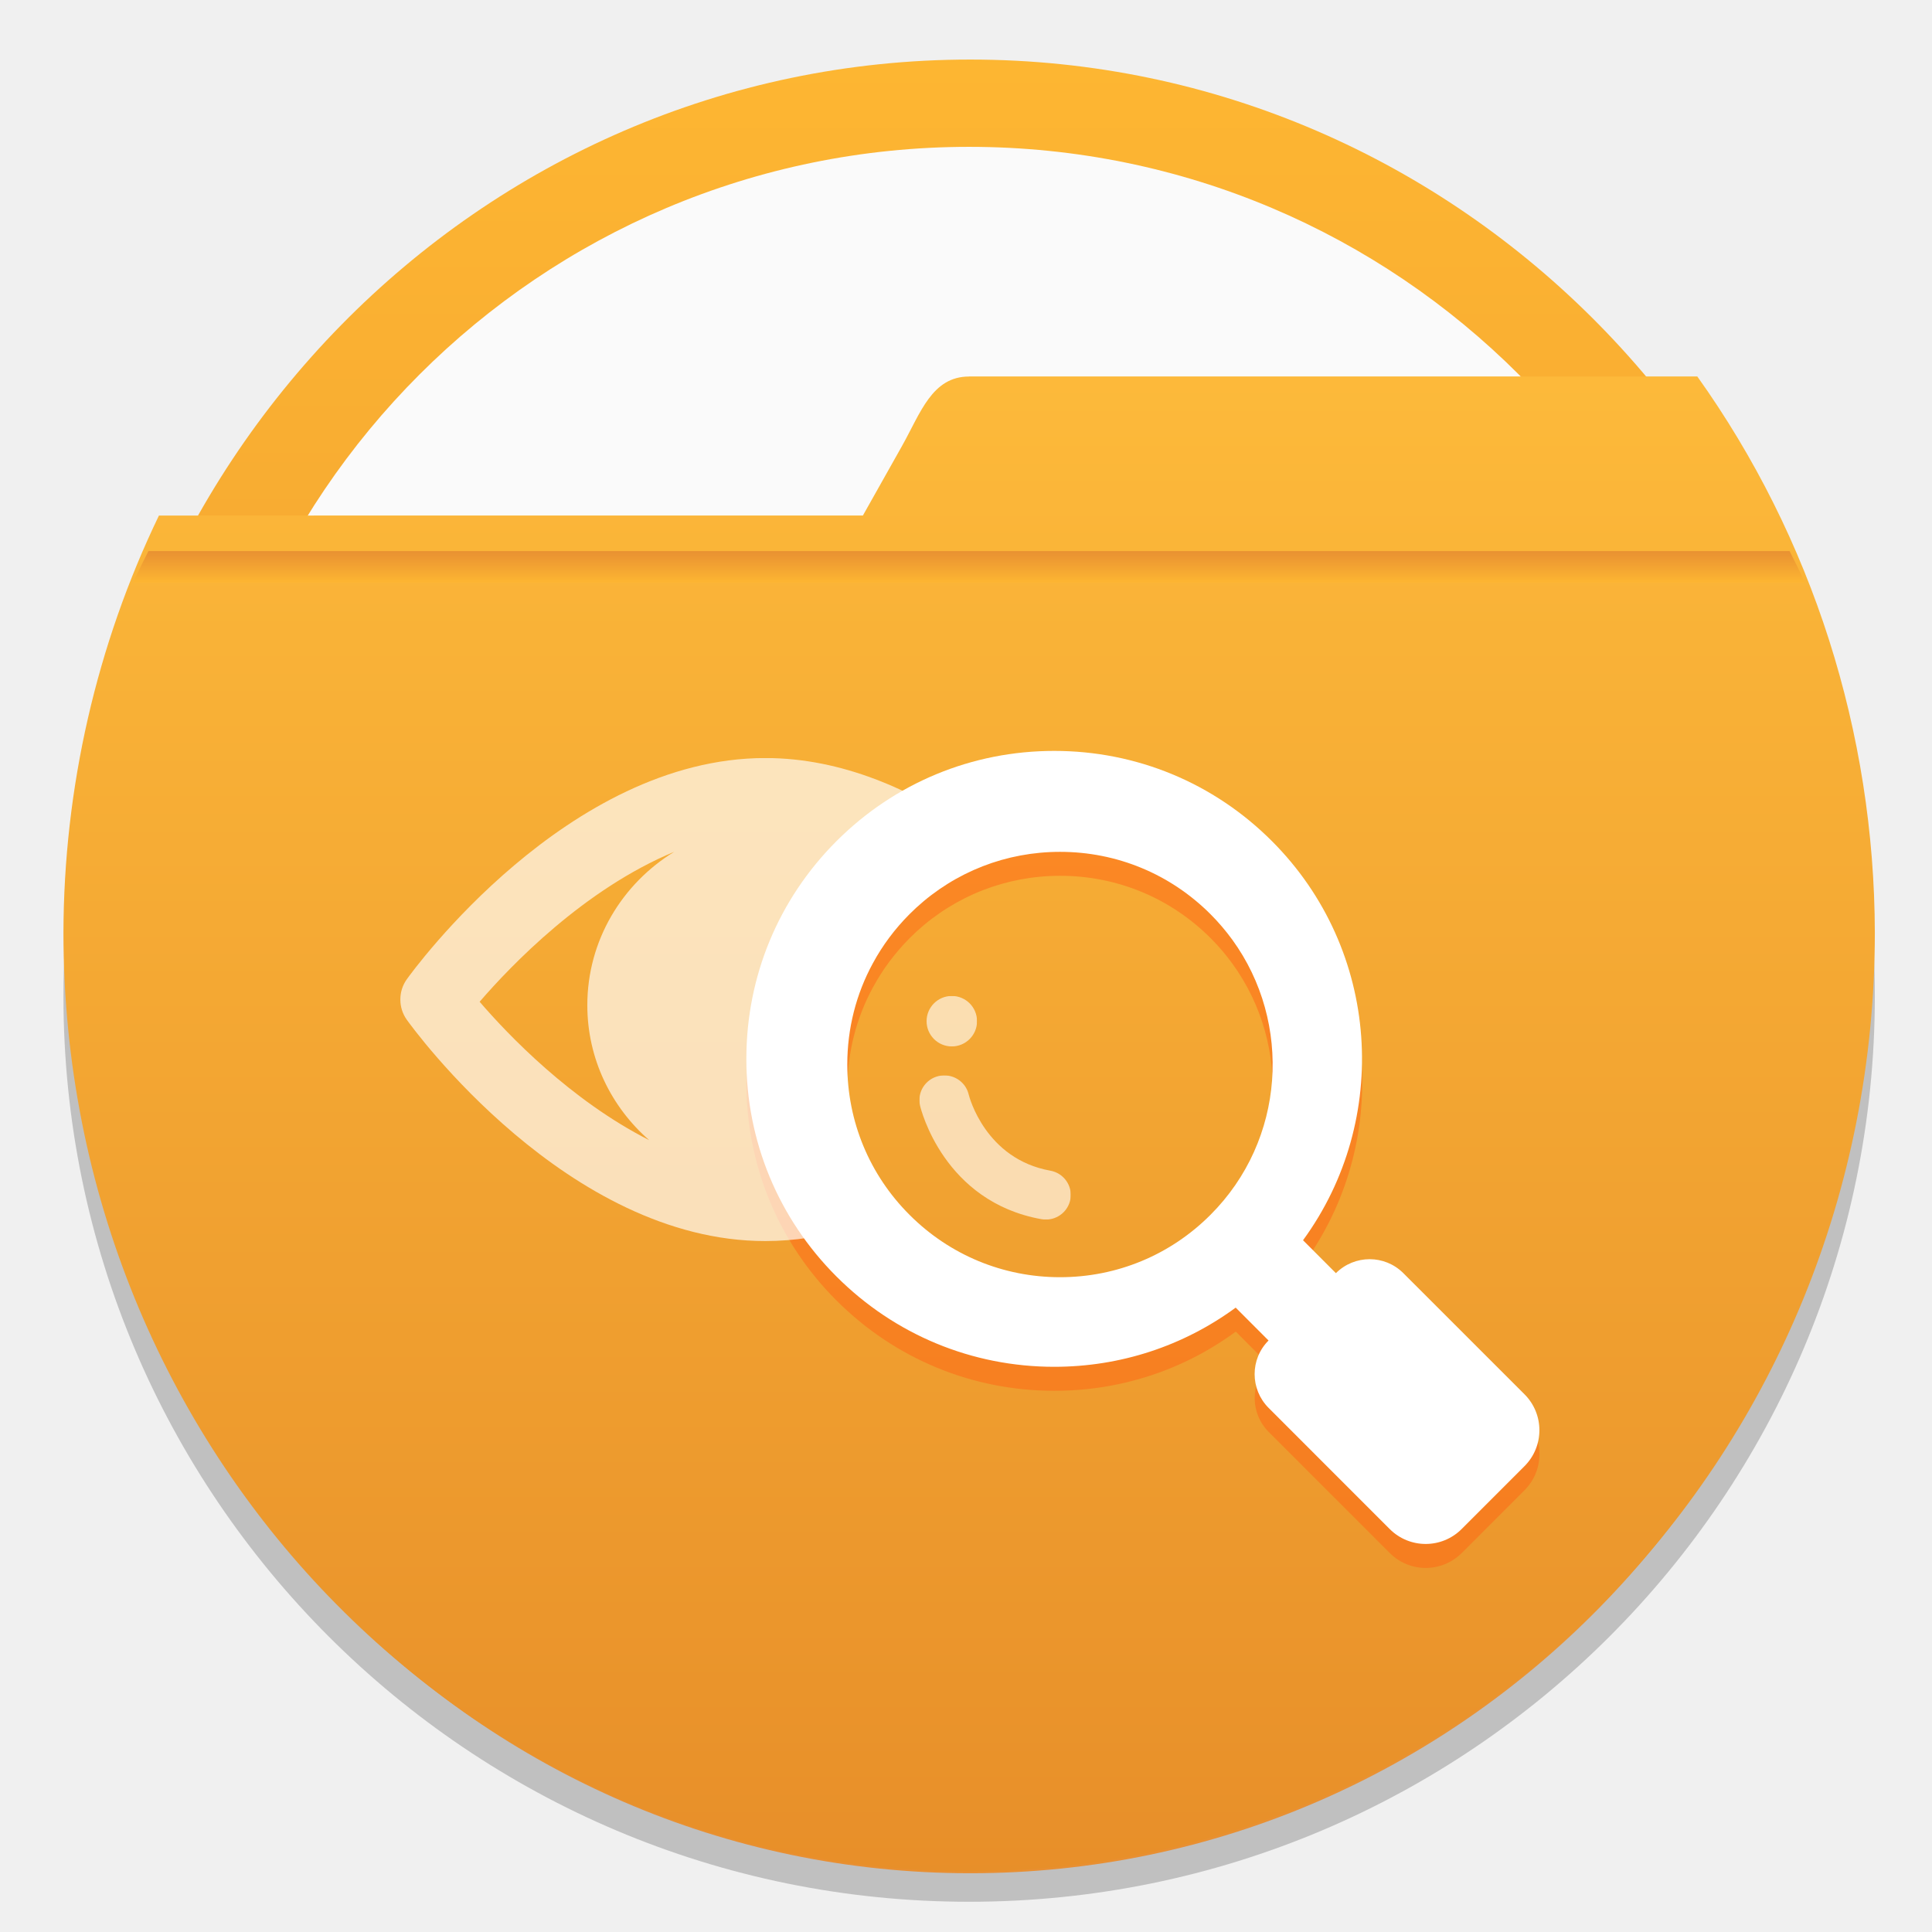
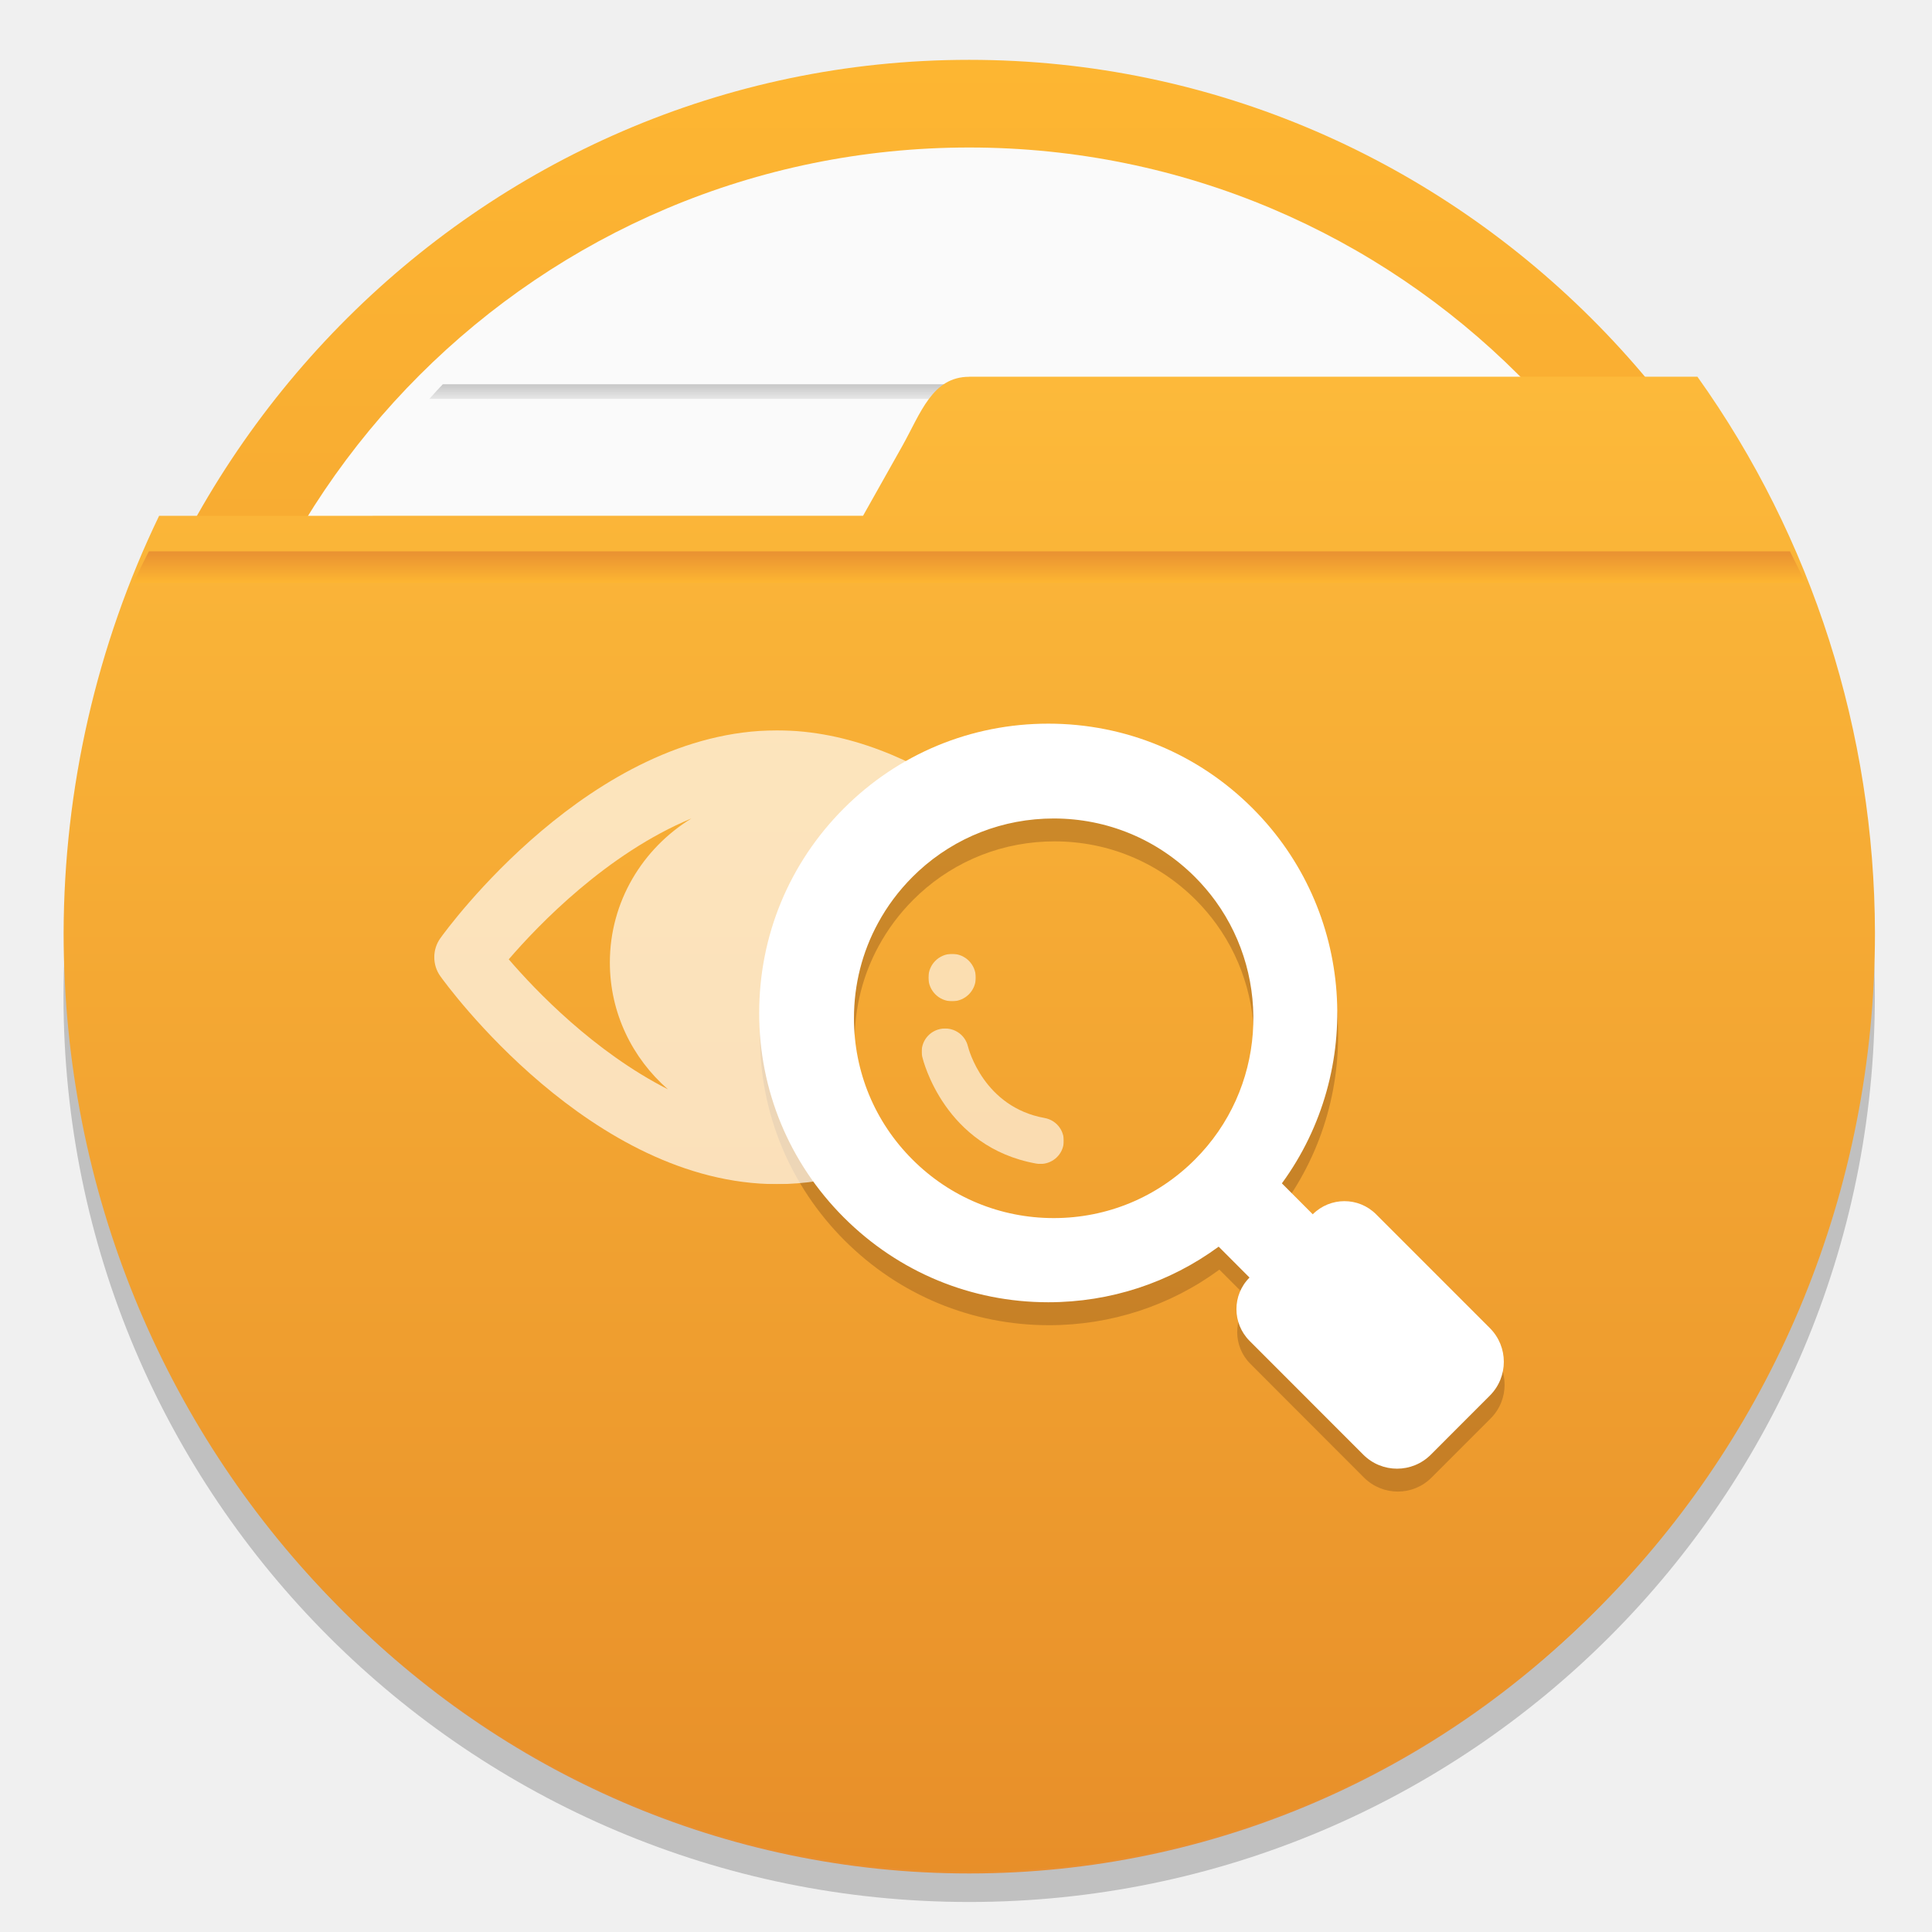
<svg xmlns="http://www.w3.org/2000/svg" xmlns:xlink="http://www.w3.org/1999/xlink" width="64" height="64" version="1.1" viewBox="0 0 16.933 16.933">
  <defs>
-     <clipPath id="e">
-       <path d="m0 1337h1028v-1337h-1028z" />
-     </clipPath>
-     <clipPath id="d">
-       <path d="m643.08 355.8h39.287v-33.32h-39.287z" />
-     </clipPath>
-     <clipPath id="c">
-       <path d="m678.88 333.92h10.444v-9.946h-10.444z" />
-     </clipPath>
-     <clipPath id="a">
-       <path d="m679.38 339.39h3.482v-3.481h-3.482z" />
-     </clipPath>
-     <linearGradient id="g" x1="16.721" x2="16.721" y1="279.38" y2="297.64" gradientTransform="matrix(.98129 0 0 1 -7.7351 -280.08)" gradientUnits="userSpaceOnUse" xlink:href="#b" />
    <linearGradient id="b">
      <stop stop-color="#ffb932" offset="0" />
      <stop stop-color="#e68c32" offset="1" />
    </linearGradient>
-     <linearGradient id="h" x1="19.27" x2="19.27" y1="281.99" y2="297.35" gradientTransform="translate(-10.848 -280.08)" gradientUnits="userSpaceOnUse">
+     <linearGradient id="linearGradient677234" x1="16.721" x2="16.721" y1="279.38" y2="297.64" gradientTransform="matrix(.9813 0 0 1 175.02 -27.542)" gradientUnits="userSpaceOnUse" xlink:href="#b" />
+     <linearGradient id="linearGradient15409" x1="10.798" x2="10.798" y1="282.88" y2="283.29" gradientTransform="matrix(1.0543 0 0 .55499 4.1087 128.14)" gradientUnits="userSpaceOnUse" xlink:href="#linearGradient991" />
+     <linearGradient id="linearGradient991">
+       <stop stop-color="#969696" offset="0" />
+       <stop stop-color="#e6e6e6" stop-opacity=".902" offset="1" />
+     </linearGradient>
+     <linearGradient id="linearGradient15411" x1="8.817" x2="8.817" y1="293.7" y2="294.12" gradientTransform="matrix(.94579 0 0 .555 7.7176 133.01)" gradientUnits="userSpaceOnUse" xlink:href="#linearGradient991" />
+     <linearGradient id="linearGradient15413" x1="7.998" x2="7.998" y1="284.98" y2="285.41" gradientTransform="matrix(.94579 0 0 .555 7.9256 129.13)" gradientUnits="userSpaceOnUse" xlink:href="#linearGradient991" />
+     <linearGradient id="linearGradient15415" x1="8.764" x2="8.764" y1="287.18" y2="287.64" gradientTransform="matrix(.94579 0 0 .555 7.919 130.1)" gradientUnits="userSpaceOnUse" xlink:href="#linearGradient991" />
+     <linearGradient id="linearGradient15417" x1="8.318" x2="8.318" y1="289.36" y2="289.81" gradientTransform="matrix(.94579 0 0 .555 7.901 131.07)" gradientUnits="userSpaceOnUse" xlink:href="#linearGradient991" />
+     <linearGradient id="linearGradient15419" x1="8.255" x2="8.255" y1="291.55" y2="291.96" gradientTransform="matrix(.94579 0 0 .55502 8.0111 132.03)" gradientUnits="userSpaceOnUse" xlink:href="#linearGradient991" />
+     <linearGradient id="linearGradient677248" x1="19.27" x2="19.27" y1="281.99" y2="297.35" gradientTransform="translate(171.92,-27.542)" gradientUnits="userSpaceOnUse">
      <stop stop-color="#ffbe3c" offset="0" />
      <stop stop-color="#e68c28" offset="1" />
    </linearGradient>
-     <linearGradient id="j" x1="-6.174" x2="-6.174" y1="-126.08" y2="-126.7" gradientTransform="matrix(.54036 0 0 .54036 11.594 73.26)" gradientUnits="userSpaceOnUse" xlink:href="#b" />
+     <linearGradient id="linearGradient677250" x1="-6.174" x2="-6.174" y1="-126.08" y2="-126.7" gradientTransform="matrix(.54037 0 0 .54037 194.36 325.8)" gradientUnits="userSpaceOnUse" xlink:href="#b" />
+     <clipPath id="e-2">
+       <path d="m0 1337h1028v-1337h-1028z" />
+     </clipPath>
+     <clipPath id="d-4">
+       <path d="m643.08 355.8h39.287v-33.32h-39.287z" />
+     </clipPath>
+     <clipPath id="c-27">
+       <path d="m678.88 333.92h10.444v-9.946h-10.444z" />
+     </clipPath>
+     <clipPath id="a-51">
+       <path d="m679.38 339.39h3.482v-3.481h-3.482z" />
+     </clipPath>
  </defs>
-   <circle cx="8.494" cy="8.73" r="7.938" opacity=".2" stroke-width=".14" />
-   <circle cx="-330.36" cy="-328.39" r="0" fill="#5e4aa6" stroke-width=".265" />
-   <ellipse cx="8.504" cy="8.47" rx="7.799" ry="7.948" fill="url(#g)" stroke-width="1.19" style="paint-order:stroke markers fill" />
-   <circle cx="8.494" cy="8.1" r="6.813" fill="#fafafa" stroke-width=".858" style="paint-order:normal" />
-   <path d="m8.493 3.3c-0.325 7.9e-4 -0.424 0.318-0.588 0.61l-0.342 0.608-6.17 5.3e-4a7.938 8.227 0 0 0-0.837 3.656 7.938 8.227 0 0 0 7.938 8.227 7.938 8.227 0 0 0 7.938-8.227 7.938 8.227 0 0 0-1.556-4.875h-6.382z" fill="url(#h)" stroke-width="1.131" style="paint-order:stroke markers fill" />
-   <path d="m1.301 4.83c-0.046 0.091-0.092 0.183-0.134 0.275h14.652c-0.041-0.093-0.09-0.184-0.134-0.275z" fill="url(#j)" stroke-width=".143" />
-   <path d="m10.61 10.858c-0.352 0.352-0.82 0.546-1.318 0.546-0.498 0-0.967-0.195-1.319-0.546-0.352-0.351-0.546-0.82-0.546-1.318 0-0.315 0.078-0.619 0.225-0.888 0.085-0.157 0.193-0.301 0.321-0.43 0.019-0.019 0.038-0.037 0.057-0.055 0.345-0.317 0.79-0.491 1.262-0.491 0.498 0 0.966 0.194 1.318 0.546 0.071 0.071 0.135 0.146 0.192 0.225 0.528 0.728 0.464 1.755-0.192 2.411m2.753 1.573-1.062-1.062c-0.163-0.163-0.427-0.163-0.59 0v7.67e-4l-0.289-0.289c0.771-1.054 0.68-2.546-0.273-3.498-0.509-0.51-1.187-0.791-1.908-0.791-0.721 0-1.399 0.281-1.909 0.791-0.51 0.51-0.79 1.187-0.79 1.908-7.624e-4 0.721 0.28 1.399 0.79 1.908 0.51 0.51 1.188 0.791 1.909 0.791 0.58 0 1.132-0.182 1.59-0.519l0.288 0.289h-5.08e-4c-0.163 0.163-0.162 0.427 5.08e-4 0.59l1.062 1.062c0.174 0.174 0.455 0.174 0.63 0l0.551-0.551c0.174-0.174 0.174-0.456 3.8e-4 -0.63" fill="#ff6414" opacity=".5" stroke-width="1.051" />
-   <g transform="matrix(.12706 0 0 -.12706 -78.201 51.852)">
-     <g clip-path="url(#e)">
-       <g clip-path="url(#d)" opacity=".665">
-         <g transform="translate(648.55,338.99)">
-           <path d="m0 0c2.161 2.507 7.198 7.761 13.427 10.347-3.602-2.205-5.999-6.121-5.999-10.584 0-3.7 1.649-7.024 4.266-9.308-5.425 2.754-9.74 7.272-11.694 9.545m22.483-12.244c-1.727 2.549-2.658 5.559-2.658 8.719 0 4.126 1.448 8.152 4.465 10.925 2.923 2.689 7.358 4.29 9.527 4.468-3.971 2.736-8.815 4.944-14.112 4.944-13.649 0-24.284-14.641-24.729-15.261-0.595-0.834-0.595-1.961 0-2.793 0.445-0.62 11.08-15.265 24.729-15.265 2.038 0 4.009 0.328 5.882 0.885-0.448 0.366-0.883 0.752-1.297 1.174-0.677 0.683-1.277 1.421-1.807 2.204" fill="#fff" />
-         </g>
-       </g>
-       <g clip-path="url(#c)" opacity=".618">
-         <g transform="translate(687.91,327.34)">
-           <path d="m0 0c-4.463 0.805-5.583 5.069-5.629 5.268-0.224 0.91-1.139 1.469-2.066 1.26-0.926-0.214-1.5-1.129-1.286-2.042 0.063-0.269 1.641-6.626 8.369-7.833 0.104-0.018 0.205-0.028 0.312-0.028 0.813 0 1.538 0.576 1.69 1.401 0.168 0.918-0.452 1.808-1.39 1.974" fill="#fff" />
-         </g>
-       </g>
-       <g transform="translate(698.96,324.29)">
-         <path d="m0 0c-2.771-2.773-6.455-4.3-10.375-4.3-3.921 0-7.611 1.531-10.379 4.3-2.771 2.766-4.296 6.454-4.296 10.372 0 2.482 0.612 4.873 1.768 6.989 0.667 1.232 1.515 2.368 2.528 3.384 0.149 0.149 0.298 0.291 0.45 0.433 2.716 2.495 6.219 3.863 9.929 3.863 3.92 0 7.604-1.527 10.375-4.296 0.557-0.557 1.062-1.152 1.512-1.77 4.153-5.73 3.655-13.815-1.512-18.975m21.666-12.378-8.362 8.36c-1.285 1.281-3.358 1.281-4.646 0v-6e-3l-2.271 2.274c6.066 8.299 5.348 20.037-2.145 27.531-4.008 4.014-9.345 6.223-15.016 6.223-5.674 0-11.006-2.209-15.02-6.223-4.012-4.014-6.218-9.344-6.218-15.017-6e-3 -5.674 2.206-11.007 6.218-15.018 4.011-4.01 9.346-6.226 15.02-6.226 4.561 0 8.906 1.433 12.516 4.082l2.268-2.271h-4e-3c-1.281-1.28-1.274-3.36 4e-3 -4.644l8.359-8.361c1.371-1.368 3.584-1.368 4.956 0l4.338 4.34c1.371 1.372 1.371 3.587 3e-3 4.956" fill="#fff" />
-       </g>
-       <g clip-path="url(#a)" opacity=".618">
-         <g transform="translate(679.38,337.65)">
-           <path d="m0 0c0-0.961 0.779-1.741 1.741-1.741 0.961 0 1.74 0.78 1.74 1.741s-0.779 1.741-1.74 1.741c-0.962 0-1.741-0.78-1.741-1.741" fill="#fff" />
+   <g transform="matrix(.99997 0 0 .99997 -182.76 -252.53)">
+     <circle cx="191.26" cy="261.27" r="7.938" opacity=".2" stroke-width=".14" />
+     <ellipse cx="191.26" cy="261.01" rx="7.799" ry="7.948" fill="url(#linearGradient677234)" stroke-width="1.19" style="paint-order:stroke markers fill" />
+     <g transform="matrix(.85834 0 0 .85834 177.59 11.133)">
+       <circle cx="15.926" cy="290.69" r="7.938" fill="#fafafa" style="paint-order:normal" />
+       <path d="m10.551 285.17c-0.042 0.044-0.079 0.084-0.137 0.149l11.024 9.8e-4c-0.059-0.061-0.086-0.092-0.141-0.15z" fill="url(#linearGradient15409)" opacity=".6" style="paint-order:normal" />
+       <path d="m10.431 296.06c0.049 0.052 0.081 0.091 0.135 0.15h10.72c0.05-0.056 0.075-0.086 0.134-0.15z" fill="url(#linearGradient15411)" opacity=".6" style="paint-order:normal" />
+       <path d="m9.139 287.33c-0.022 0.052-0.037 0.089-0.066 0.15h13.708c-0.024-0.05-0.046-0.101-0.068-0.15z" fill="url(#linearGradient15413)" opacity=".6" style="paint-order:normal" />
+       <path d="m8.52 289.52c-0.01 0.049-0.016 0.1-0.025 0.15h14.862c-0.009-0.05-0.015-0.101-0.026-0.15z" fill="url(#linearGradient15415)" opacity=".6" style="paint-order:normal" />
+       <path d="m8.494 291.7c0.009 0.05 0.017 0.1 0.027 0.15h14.811c0.009-0.054 0.017-0.097 0.025-0.15z" fill="url(#linearGradient15417)" opacity=".6" style="paint-order:normal" />
+       <path d="m9.077 293.88c0.022 0.053 0.04 0.093 0.065 0.15h13.57c0.023-0.051 0.037-0.08 0.069-0.15z" fill="url(#linearGradient15419)" opacity=".6" style="paint-order:normal" />
+     </g>
+     <path d="m191.26 255.84c-0.325 8e-4 -0.424 0.318-0.588 0.61l-0.342 0.608-6.17 5.3e-4a7.938 8.227 0 0 0-0.837 3.656 7.938 8.227 0 0 0 7.938 8.227 7.938 8.227 0 0 0 7.938-8.227 7.938 8.227 0 0 0-1.556-4.875h-6.382z" fill="url(#linearGradient677248)" stroke-width="1.131" style="paint-order:stroke markers fill" />
+     <path d="m184.07 257.37c-0.046 0.091-0.092 0.183-0.134 0.275h14.652c-0.041-0.093-0.09-0.184-0.134-0.275z" fill="url(#linearGradient677250)" stroke-width=".143" />
+     <g transform="translate(86.955,31.221)">
+       <path d="m106.29 231.68c-0.331 0.331-0.77 0.513-1.238 0.513-0.468 0-0.908-0.183-1.238-0.513-0.331-0.33-0.513-0.77-0.513-1.238 0-0.296 0.073-0.582 0.211-0.834 0.08-0.147 0.181-0.283 0.302-0.404 0.018-0.018 0.036-0.035 0.054-0.052 0.324-0.298 0.742-0.461 1.185-0.461 0.468 0 0.907 0.182 1.238 0.513 0.067 0.067 0.127 0.138 0.18 0.211 0.495 0.684 0.436 1.649-0.18 2.265m2.585 1.478-0.998-0.998c-0.153-0.153-0.401-0.153-0.554 0v7.2e-4l-0.271-0.271c0.724-0.991 0.638-2.392-0.256-3.287-0.478-0.479-1.115-0.743-1.792-0.743-0.677 0-1.313 0.264-1.792 0.743-0.479 0.479-0.742 1.115-0.742 1.793-7.1e-4 0.677 0.263 1.314 0.742 1.793 0.479 0.479 1.115 0.743 1.792 0.743 0.544 0 1.063-0.171 1.493-0.487l0.271 0.271h-4.8e-4c-0.153 0.153-0.152 0.401 4.8e-4 0.554l0.997 0.998c0.164 0.163 0.428 0.163 0.591 0l0.518-0.518c0.164-0.164 0.164-0.428 3.5e-4 -0.592" fill="#a0641e" opacity=".5" stroke-width=".987" />
+       <g transform="matrix(.11931 0 0 -.11937 22.891 270.19)">
+         <g clip-path="url(#e-2)">
+           <g clip-path="url(#d-4)" opacity=".665">
+             <g transform="translate(648.55,338.99)">
+               <path d="m0 0c2.161 2.507 7.198 7.761 13.427 10.347-3.602-2.205-5.999-6.121-5.999-10.584 0-3.7 1.649-7.024 4.266-9.308-5.425 2.754-9.74 7.272-11.694 9.545m22.483-12.244c-1.727 2.549-2.658 5.559-2.658 8.719 0 4.126 1.448 8.152 4.465 10.925 2.923 2.689 7.358 4.29 9.527 4.468-3.971 2.736-8.815 4.944-14.112 4.944-13.649 0-24.284-14.641-24.729-15.261-0.595-0.834-0.595-1.961 0-2.793 0.445-0.62 11.08-15.265 24.729-15.265 2.038 0 4.009 0.328 5.882 0.885-0.448 0.366-0.883 0.752-1.297 1.174-0.677 0.683-1.277 1.421-1.807 2.204" fill="#fff" />
+             </g>
+           </g>
+           <g clip-path="url(#c-27)" opacity=".618">
+             <g transform="translate(687.91,327.34)">
+               <path d="m0 0c-4.463 0.805-5.583 5.069-5.629 5.268-0.224 0.91-1.139 1.469-2.066 1.26-0.926-0.214-1.5-1.129-1.286-2.042 0.063-0.269 1.641-6.626 8.369-7.833 0.104-0.018 0.205-0.028 0.312-0.028 0.813 0 1.538 0.576 1.69 1.401 0.168 0.918-0.452 1.808-1.39 1.974" fill="#fff" />
+             </g>
+           </g>
+           <g transform="translate(698.96,324.29)">
+             <path d="m0 0c-2.771-2.773-6.455-4.3-10.375-4.3-3.921 0-7.611 1.531-10.379 4.3-2.771 2.766-4.296 6.454-4.296 10.372 0 2.482 0.612 4.873 1.768 6.989 0.667 1.232 1.515 2.368 2.528 3.384 0.149 0.149 0.298 0.291 0.45 0.433 2.716 2.495 6.219 3.863 9.929 3.863 3.92 0 7.604-1.527 10.375-4.296 0.557-0.557 1.062-1.152 1.512-1.77 4.153-5.73 3.655-13.815-1.512-18.975m21.666-12.378-8.362 8.36c-1.285 1.281-3.358 1.281-4.646 0v-6e-3l-2.271 2.274c6.066 8.299 5.348 20.037-2.145 27.531-4.008 4.014-9.345 6.223-15.016 6.223-5.674 0-11.006-2.209-15.02-6.223-4.012-4.014-6.218-9.344-6.218-15.017-6e-3 -5.674 2.206-11.007 6.218-15.018 4.011-4.01 9.346-6.226 15.02-6.226 4.561 0 8.906 1.433 12.516 4.082l2.268-2.271h-4e-3c-1.281-1.28-1.274-3.36 4e-3 -4.644l8.359-8.361c1.371-1.368 3.584-1.368 4.956 0l4.338 4.34c1.371 1.372 1.371 3.587 3e-3 4.956" fill="#fff" />
+           </g>
+           <g clip-path="url(#a-51)" opacity=".618">
+             <g transform="translate(679.38,337.65)">
+               <path d="m0 0c0-0.961 0.779-1.741 1.741-1.741 0.961 0 1.74 0.78 1.74 1.741s-0.779 1.741-1.74 1.741c-0.962 0-1.741-0.78-1.741-1.741" fill="#fff" />
+             </g>
+           </g>
        </g>
      </g>
    </g>
  </g>
+   <circle cx="-330.36" cy="-328.39" r="0" fill="#5e4aa6" stroke-width=".265" />
</svg>
